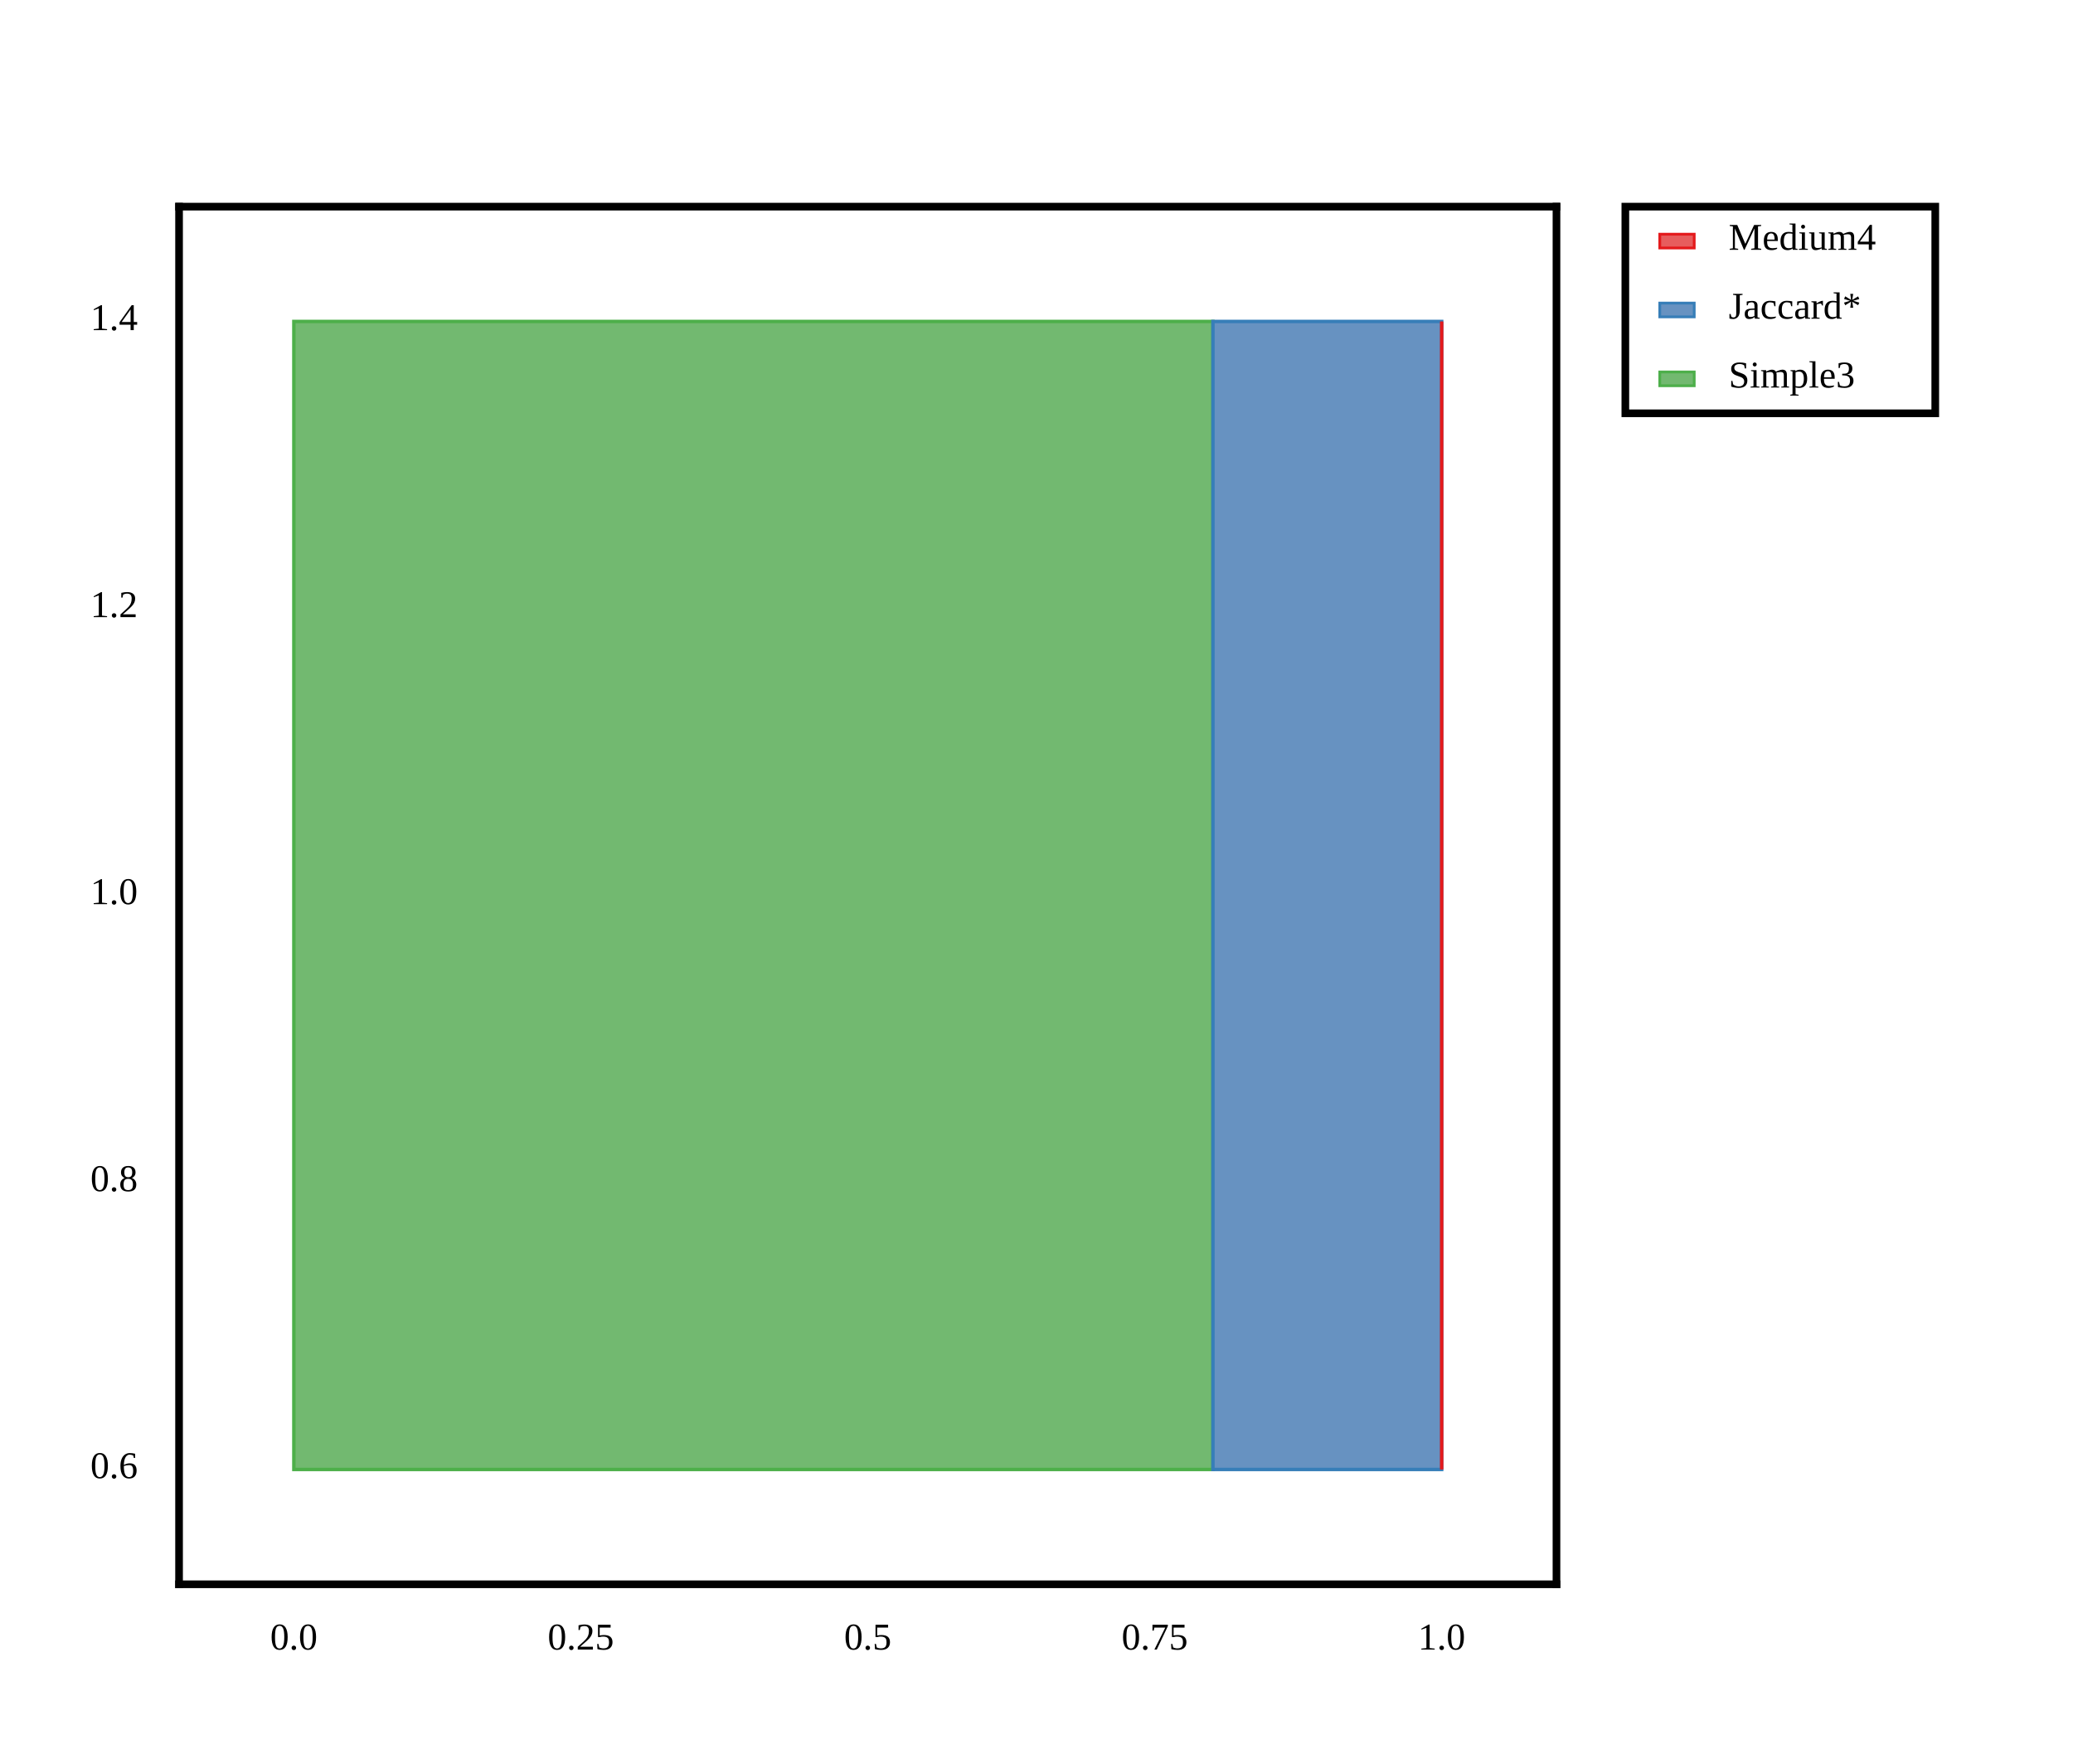
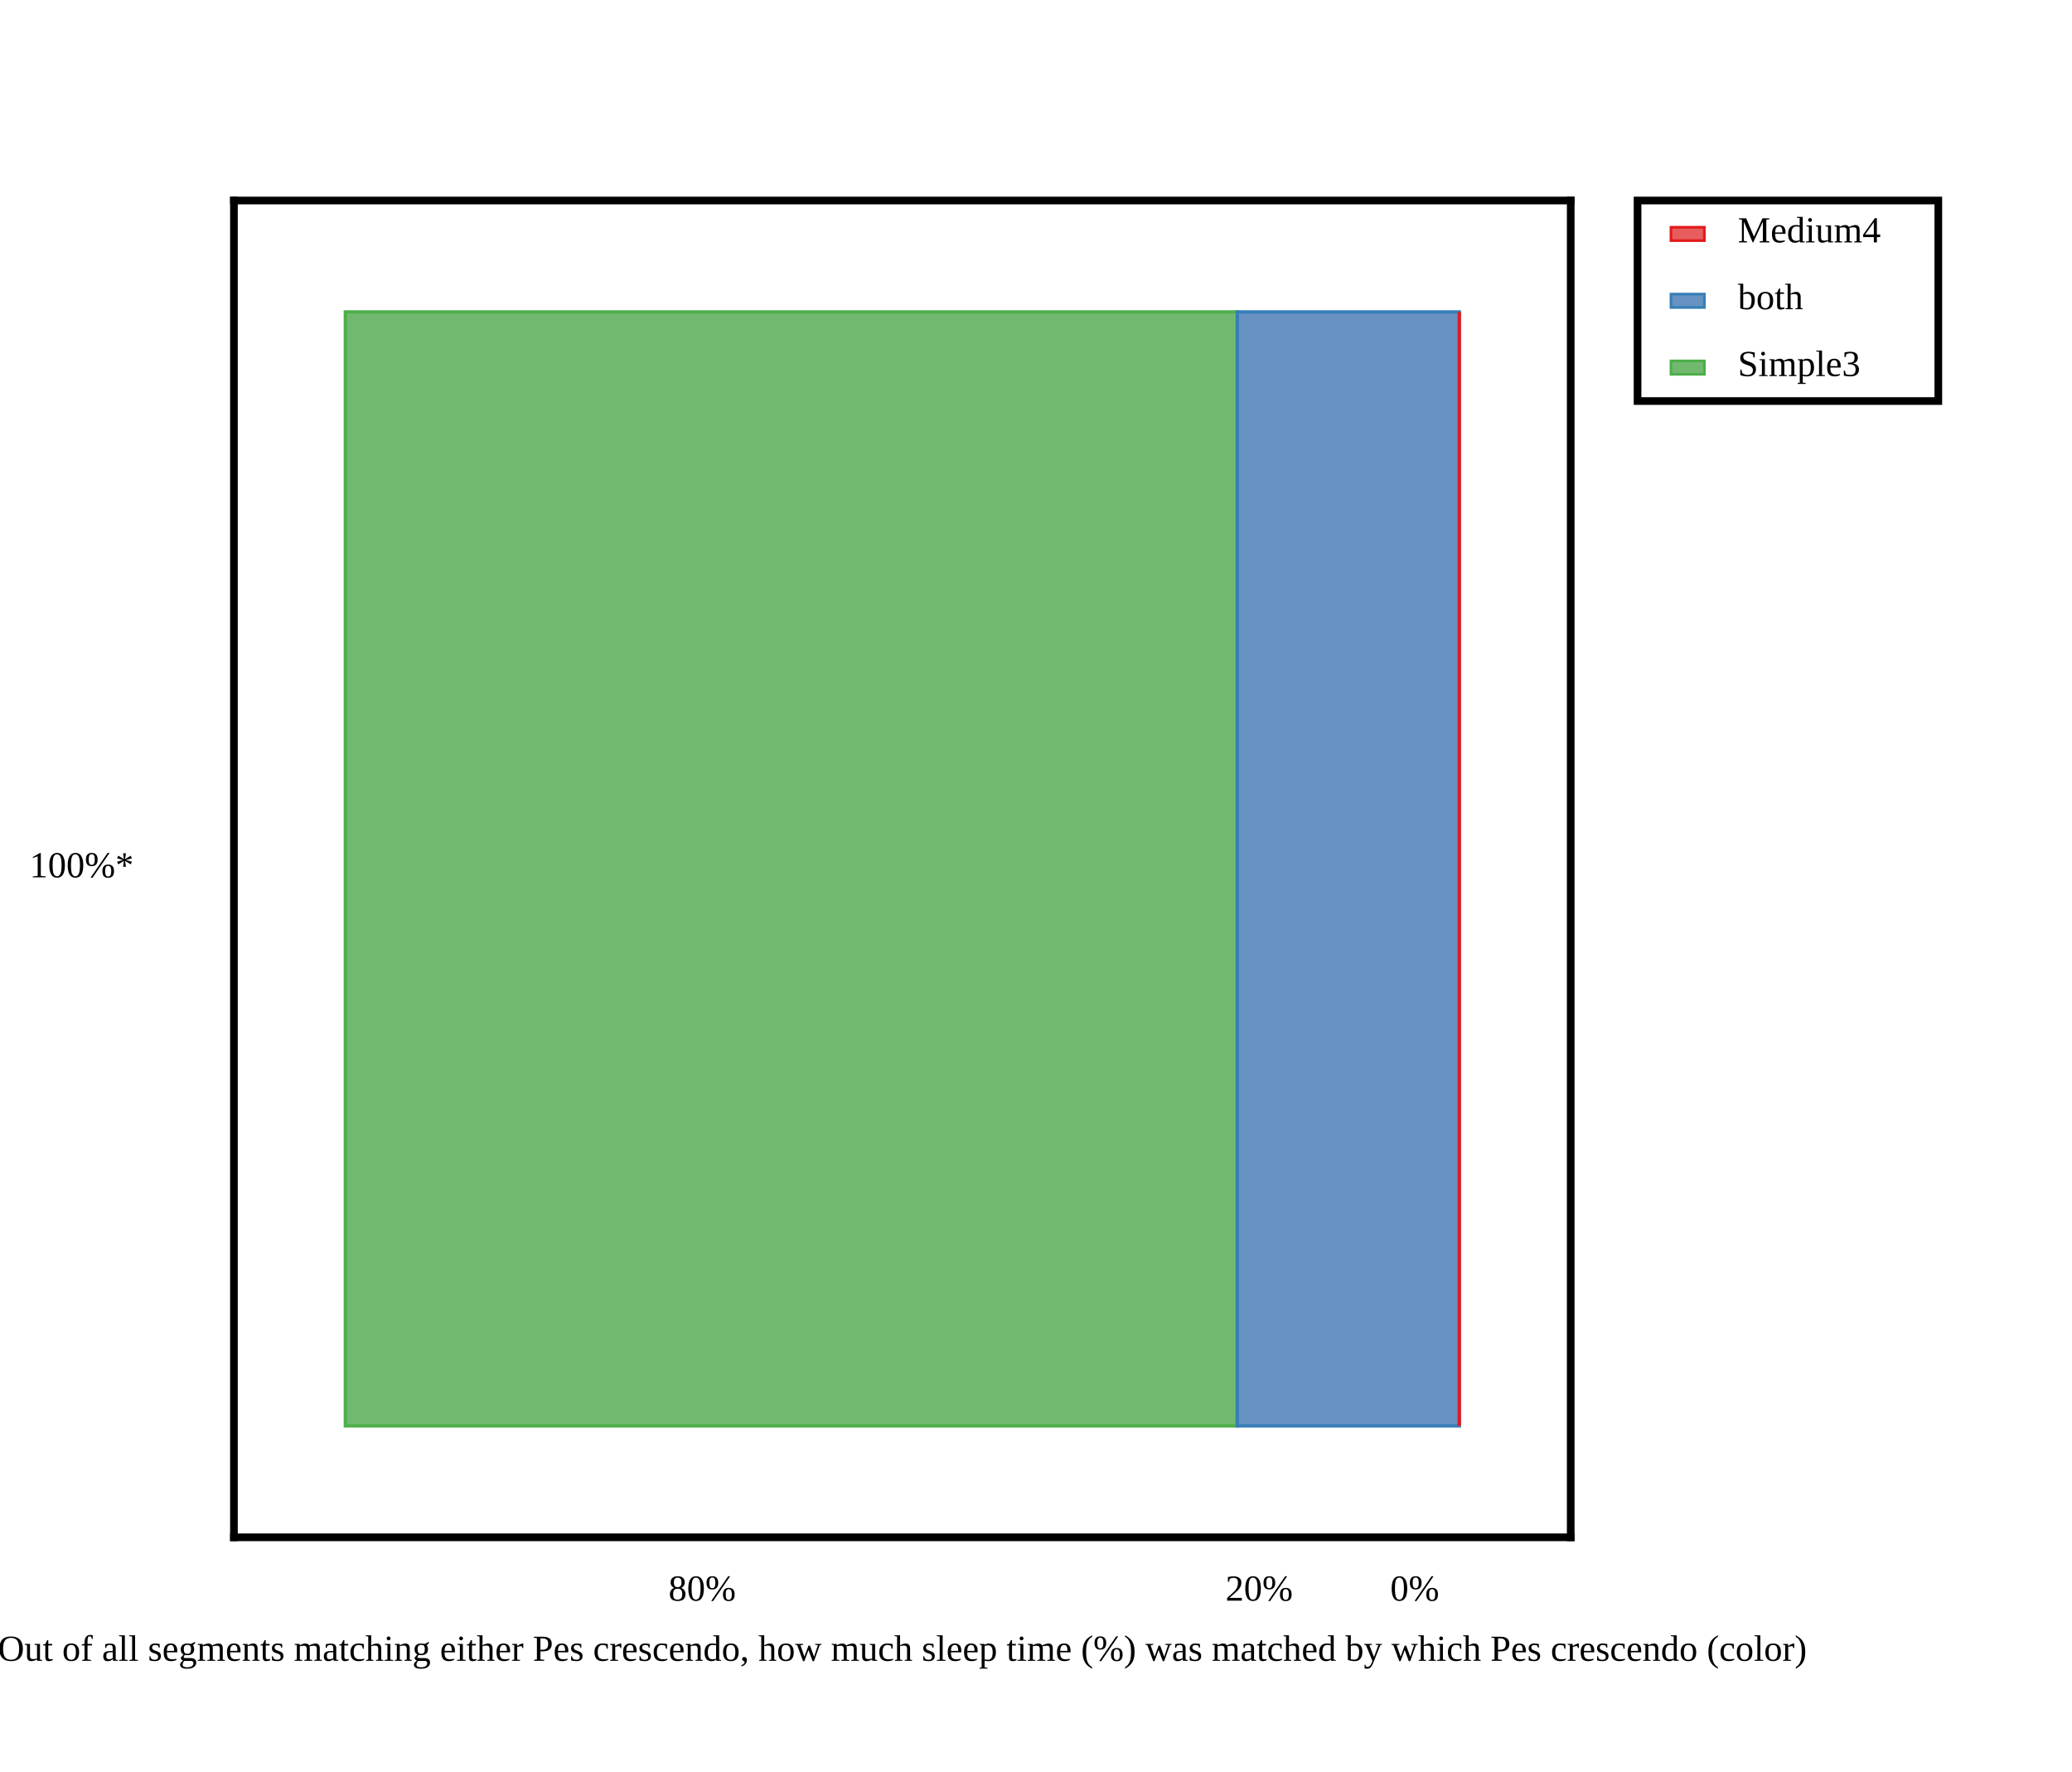
- <svg xmlns="http://www.w3.org/2000/svg" height="512" stroke-opacity="1" viewBox="0.0 0.0 602 512.0" font-size="1" width="602" stroke="rgb(0,0,0)" version="1.1">
+ <svg xmlns="http://www.w3.org/2000/svg" height="530" stroke-opacity="1" viewBox="0.0 0.0 620 530.0" font-size="1" width="620" stroke="rgb(0,0,0)" version="1.1">
  <defs />
-   <g stroke-linejoin="miter" stroke-opacity="1.0" fill-opacity="0.0" stroke="rgb(0,0,0)" stroke-width="2.221" fill="rgb(0,0,0)" stroke-linecap="square" stroke-miterlimit="10.0">
-     <path d="M 52,460 v -400 M 452,460 v -400 " />
+   <g stroke-linejoin="miter" stroke-opacity="1.0" fill-opacity="0.0" stroke="rgb(0,0,0)" stroke-width="2.293" fill="rgb(0,0,0)" stroke-linecap="square" stroke-miterlimit="10.0">
+     <path d="M 70,460 v -400 M 470,460 v -400 " />
  </g>
-   <g stroke-linejoin="miter" stroke-opacity="1.0" fill-opacity="1.0" font-size="11.0px" stroke="rgb(0,0,0)" stroke-width="2.221" fill="rgb(0,0,0)" stroke-linecap="butt" stroke-miterlimit="10.0">
-     <text dominant-baseline="middle" transform="matrix(1,0,0,1,40,93.3333)" stroke="none" text-anchor="end">1.4</text>
+   <g stroke-linejoin="miter" stroke-opacity="1.0" fill-opacity="1.0" font-size="11.0px" stroke="rgb(0,0,0)" stroke-width="2.293" fill="rgb(0,0,0)" stroke-linecap="butt" stroke-miterlimit="10.0">
+     <text dominant-baseline="middle" transform="matrix(1,0,0,1,40,260)" stroke="none" text-anchor="end">100%*</text>
  </g>
-   <g stroke-linejoin="miter" stroke-opacity="1.0" fill-opacity="1.0" font-size="11.0px" stroke="rgb(0,0,0)" stroke-width="2.221" fill="rgb(0,0,0)" stroke-linecap="butt" stroke-miterlimit="10.0">
-     <text dominant-baseline="middle" transform="matrix(1,0,0,1,40,176.6667)" stroke="none" text-anchor="end">1.2</text>
+   <g stroke-linejoin="miter" stroke-opacity="1.0" fill-opacity="0.0" stroke="rgb(0,0,0)" stroke-width="2.293" fill="rgb(0,0,0)" stroke-linecap="square" stroke-miterlimit="10.0">
+     <path d="M 70,460 h 400 M 70,60 h 400 " />
  </g>
-   <g stroke-linejoin="miter" stroke-opacity="1.0" fill-opacity="1.0" font-size="11.0px" stroke="rgb(0,0,0)" stroke-width="2.221" fill="rgb(0,0,0)" stroke-linecap="butt" stroke-miterlimit="10.0">
-     <text dominant-baseline="middle" transform="matrix(1,0,0,1,40,260)" stroke="none" text-anchor="end">1.0</text>
+   <g stroke-linejoin="miter" stroke-opacity="1.0" fill-opacity="1.0" font-size="11.0px" stroke="rgb(0,0,0)" stroke-width="2.293" fill="rgb(0,0,0)" stroke-linecap="butt" stroke-miterlimit="10.0">
+     <text dominant-baseline="text-before-edge" transform="matrix(1,0,0,1,270,490)" stroke="none" text-anchor="middle">Out of all segments matching either Pes crescendo, how much sleep time (%) was matched by which Pes crescendo (color)</text>
  </g>
-   <g stroke-linejoin="miter" stroke-opacity="1.0" fill-opacity="1.0" font-size="11.0px" stroke="rgb(0,0,0)" stroke-width="2.221" fill="rgb(0,0,0)" stroke-linecap="butt" stroke-miterlimit="10.0">
-     <text dominant-baseline="middle" transform="matrix(1,0,0,1,40,343.3333)" stroke="none" text-anchor="end">0.8</text>
+   <g stroke-linejoin="miter" stroke-opacity="1.0" fill-opacity="1.0" font-size="11.0px" stroke="rgb(0,0,0)" stroke-width="2.293" fill="rgb(0,0,0)" stroke-linecap="butt" stroke-miterlimit="10.0">
+     <text dominant-baseline="text-before-edge" transform="matrix(1,0,0,1,423.3333,472)" stroke="none" text-anchor="middle">0%</text>
  </g>
-   <g stroke-linejoin="miter" stroke-opacity="1.0" fill-opacity="1.0" font-size="11.0px" stroke="rgb(0,0,0)" stroke-width="2.221" fill="rgb(0,0,0)" stroke-linecap="butt" stroke-miterlimit="10.0">
-     <text dominant-baseline="middle" transform="matrix(1,0,0,1,40,426.6667)" stroke="none" text-anchor="end">0.6</text>
+   <g stroke-linejoin="miter" stroke-opacity="1.0" fill-opacity="1.0" font-size="11.0px" stroke="rgb(0,0,0)" stroke-width="2.293" fill="rgb(0,0,0)" stroke-linecap="butt" stroke-miterlimit="10.0">
+     <text dominant-baseline="text-before-edge" transform="matrix(1,0,0,1,376.7839,472)" stroke="none" text-anchor="middle">20%</text>
  </g>
-   <g stroke-linejoin="miter" stroke-opacity="1.0" fill-opacity="0.0" stroke="rgb(0,0,0)" stroke-width="2.221" fill="rgb(0,0,0)" stroke-linecap="square" stroke-miterlimit="10.0">
-     <path d="M 52,460 h 400 M 52,60 h 400 " />
-   </g>
-   <g stroke-linejoin="miter" stroke-opacity="1.0" fill-opacity="1.0" font-size="11.0px" stroke="rgb(0,0,0)" stroke-width="2.221" fill="rgb(0,0,0)" stroke-linecap="butt" stroke-miterlimit="10.0">
-     <text dominant-baseline="text-before-edge" transform="matrix(1,0,0,1,418.6667,472)" stroke="none" text-anchor="middle">1.0</text>
-   </g>
-   <g stroke-linejoin="miter" stroke-opacity="1.0" fill-opacity="1.0" font-size="11.0px" stroke="rgb(0,0,0)" stroke-width="2.221" fill="rgb(0,0,0)" stroke-linecap="butt" stroke-miterlimit="10.0">
-     <text dominant-baseline="text-before-edge" transform="matrix(1,0,0,1,335.3333,472)" stroke="none" text-anchor="middle">0.75</text>
-   </g>
-   <g stroke-linejoin="miter" stroke-opacity="1.0" fill-opacity="1.0" font-size="11.0px" stroke="rgb(0,0,0)" stroke-width="2.221" fill="rgb(0,0,0)" stroke-linecap="butt" stroke-miterlimit="10.0">
-     <text dominant-baseline="text-before-edge" transform="matrix(1,0,0,1,252,472)" stroke="none" text-anchor="middle">0.5</text>
-   </g>
-   <g stroke-linejoin="miter" stroke-opacity="1.0" fill-opacity="1.0" font-size="11.0px" stroke="rgb(0,0,0)" stroke-width="2.221" fill="rgb(0,0,0)" stroke-linecap="butt" stroke-miterlimit="10.0">
-     <text dominant-baseline="text-before-edge" transform="matrix(1,0,0,1,168.6667,472)" stroke="none" text-anchor="middle">0.25</text>
-   </g>
-   <g stroke-linejoin="miter" stroke-opacity="1.0" fill-opacity="1.0" font-size="11.0px" stroke="rgb(0,0,0)" stroke-width="2.221" fill="rgb(0,0,0)" stroke-linecap="butt" stroke-miterlimit="10.0">
-     <text dominant-baseline="text-before-edge" transform="matrix(1,0,0,1,85.3333,472)" stroke="none" text-anchor="middle">0.0</text>
+   <g stroke-linejoin="miter" stroke-opacity="1.0" fill-opacity="1.0" font-size="11.0px" stroke="rgb(0,0,0)" stroke-width="2.293" fill="rgb(0,0,0)" stroke-linecap="butt" stroke-miterlimit="10.0">
+     <text dominant-baseline="text-before-edge" transform="matrix(1,0,0,1,210.1172,472)" stroke="none" text-anchor="middle">80%</text>
  </g>
  <g stroke-linejoin="miter" stroke-opacity="1.0" fill-opacity="1.0" stroke="rgb(77,175,74)" stroke-width="1.0" fill="rgb(114,185,112)" stroke-linecap="butt" stroke-miterlimit="10.0">
    <defs>
      <clipPath id="SimpleMediummyClip1">
-         <path d="M 452,460 l -0,-400 h -400 l -0,400 Z" />
+         <path d="M 470,460 l -0,-400 h -400 l -0,400 Z" />
      </clipPath>
    </defs>
    <g clip-path="url(#SimpleMediummyClip1)">
-       <path d="M 85.333,426.667 v -333.333 h 266.901 v 333.333 Z" />
+       <path d="M 103.333,426.667 v -333.333 h 266.901 v 333.333 Z" />
    </g>
  </g>
  <g stroke-linejoin="miter" stroke-opacity="1.0" fill-opacity="1.0" stroke="rgb(55,126,184)" stroke-width="1.0" fill="rgb(103,146,193)" stroke-linecap="butt" stroke-miterlimit="10.0">
    <defs>
      <clipPath id="SimpleMediummyClip2">
-         <path d="M 452,460 l -0,-400 h -400 l -0,400 Z" />
+         <path d="M 470,460 l -0,-400 h -400 l -0,400 Z" />
      </clipPath>
    </defs>
    <g clip-path="url(#SimpleMediummyClip2)">
-       <path d="M 352.234,426.667 v -333.333 h 66.432 v 333.333 Z" />
+       <path d="M 370.234,426.667 v -333.333 h 66.432 v 333.333 Z" />
    </g>
  </g>
  <g stroke-linejoin="miter" stroke-opacity="1.0" fill-opacity="1.0" stroke="rgb(228,26,28)" stroke-width="1.0" fill="rgb(231,93,93)" stroke-linecap="butt" stroke-miterlimit="10.0">
    <defs>
      <clipPath id="SimpleMediummyClip3">
-         <path d="M 452,460 l -0,-400 h -400 l -0,400 Z" />
+         <path d="M 470,460 l -0,-400 h -400 l -0,400 Z" />
      </clipPath>
    </defs>
    <g clip-path="url(#SimpleMediummyClip3)">
-       <path d="M 418.667,426.667 v -333.333 h 0 v 333.333 Z" />
+       <path d="M 436.667,426.667 v -333.333 h 0 v 333.333 Z" />
    </g>
  </g>
-   <g stroke-linejoin="miter" stroke-opacity="1.0" fill-opacity="1.0" font-size="11.0px" stroke="rgb(0,0,0)" stroke-width="2.221" fill="rgb(0,0,0)" stroke-linecap="butt" stroke-miterlimit="10.0">
-     <text dominant-baseline="text-after-edge" transform="matrix(1,0,0,1,252,40)" stroke="none" text-anchor="middle" />
+   <g stroke-linejoin="miter" stroke-opacity="1.0" fill-opacity="1.0" font-size="11.0px" stroke="rgb(0,0,0)" stroke-width="2.293" fill="rgb(0,0,0)" stroke-linecap="butt" stroke-miterlimit="10.0">
+     <text dominant-baseline="text-after-edge" transform="matrix(1,0,0,1,270,40)" stroke="none" text-anchor="middle" />
  </g>
-   <g stroke-linejoin="miter" stroke-opacity="1.0" fill-opacity="0.0" stroke="rgb(0,0,0)" stroke-width="2.221" fill="rgb(0,0,0)" stroke-linecap="butt" stroke-miterlimit="10.0">
-     <path d="M 562,120 l -0,-60 h -90 l -0,60 Z" />
+   <g stroke-linejoin="miter" stroke-opacity="1.0" fill-opacity="0.0" stroke="rgb(0,0,0)" stroke-width="2.293" fill="rgb(0,0,0)" stroke-linecap="butt" stroke-miterlimit="10.0">
+     <path d="M 580,120 l -0,-60 h -90 l -0,60 Z" />
  </g>
-   <g stroke-linejoin="miter" stroke-opacity="1.0" fill-opacity="1.0" font-size="11.0px" stroke="rgb(0,0,0)" stroke-width="2.221" fill="rgb(0,0,0)" stroke-linecap="butt" stroke-miterlimit="10.0">
-     <text dominant-baseline="middle" transform="matrix(1,0,0,1,502,110)" stroke="none" text-anchor="start">Simple3</text>
+   <g stroke-linejoin="miter" stroke-opacity="1.0" fill-opacity="1.0" font-size="11.0px" stroke="rgb(0,0,0)" stroke-width="2.293" fill="rgb(0,0,0)" stroke-linecap="butt" stroke-miterlimit="10.0">
+     <text dominant-baseline="middle" transform="matrix(1,0,0,1,520,110)" stroke="none" text-anchor="start">Simple3</text>
  </g>
  <g stroke-linejoin="miter" stroke-opacity="1.0" fill-opacity="1.0" stroke="rgb(77,175,74)" stroke-width="0.8" fill="rgb(114,185,112)" stroke-linecap="butt" stroke-miterlimit="10.0">
-     <path d="M 482,108 l 10,0 v 4 l -10,0 Z" />
+     <path d="M 500,108 l 10,0 v 4 l -10,0 Z" />
  </g>
-   <g stroke-linejoin="miter" stroke-opacity="1.0" fill-opacity="1.0" font-size="11.0px" stroke="rgb(0,0,0)" stroke-width="2.221" fill="rgb(0,0,0)" stroke-linecap="butt" stroke-miterlimit="10.0">
-     <text dominant-baseline="middle" transform="matrix(1,0,0,1,502,90)" stroke="none" text-anchor="start">Jaccard*</text>
+   <g stroke-linejoin="miter" stroke-opacity="1.0" fill-opacity="1.0" font-size="11.0px" stroke="rgb(0,0,0)" stroke-width="2.293" fill="rgb(0,0,0)" stroke-linecap="butt" stroke-miterlimit="10.0">
+     <text dominant-baseline="middle" transform="matrix(1,0,0,1,520,90)" stroke="none" text-anchor="start">both</text>
  </g>
  <g stroke-linejoin="miter" stroke-opacity="1.0" fill-opacity="1.0" stroke="rgb(55,126,184)" stroke-width="0.8" fill="rgb(103,146,193)" stroke-linecap="butt" stroke-miterlimit="10.0">
-     <path d="M 482,88 l 10,0 v 4 l -10,0 Z" />
+     <path d="M 500,88 l 10,0 v 4 l -10,0 Z" />
  </g>
-   <g stroke-linejoin="miter" stroke-opacity="1.0" fill-opacity="1.0" font-size="11.0px" stroke="rgb(0,0,0)" stroke-width="2.221" fill="rgb(0,0,0)" stroke-linecap="butt" stroke-miterlimit="10.0">
-     <text dominant-baseline="middle" transform="matrix(1,0,0,1,502,70)" stroke="none" text-anchor="start">Medium4</text>
+   <g stroke-linejoin="miter" stroke-opacity="1.0" fill-opacity="1.0" font-size="11.0px" stroke="rgb(0,0,0)" stroke-width="2.293" fill="rgb(0,0,0)" stroke-linecap="butt" stroke-miterlimit="10.0">
+     <text dominant-baseline="middle" transform="matrix(1,0,0,1,520,70)" stroke="none" text-anchor="start">Medium4</text>
  </g>
  <g stroke-linejoin="miter" stroke-opacity="1.0" fill-opacity="1.0" stroke="rgb(228,26,28)" stroke-width="0.8" fill="rgb(231,93,93)" stroke-linecap="butt" stroke-miterlimit="10.0">
-     <path d="M 482,68 l 10,0 v 4 l -10,0 Z" />
+     <path d="M 500,68 l 10,0 v 4 l -10,0 Z" />
  </g>
</svg>
